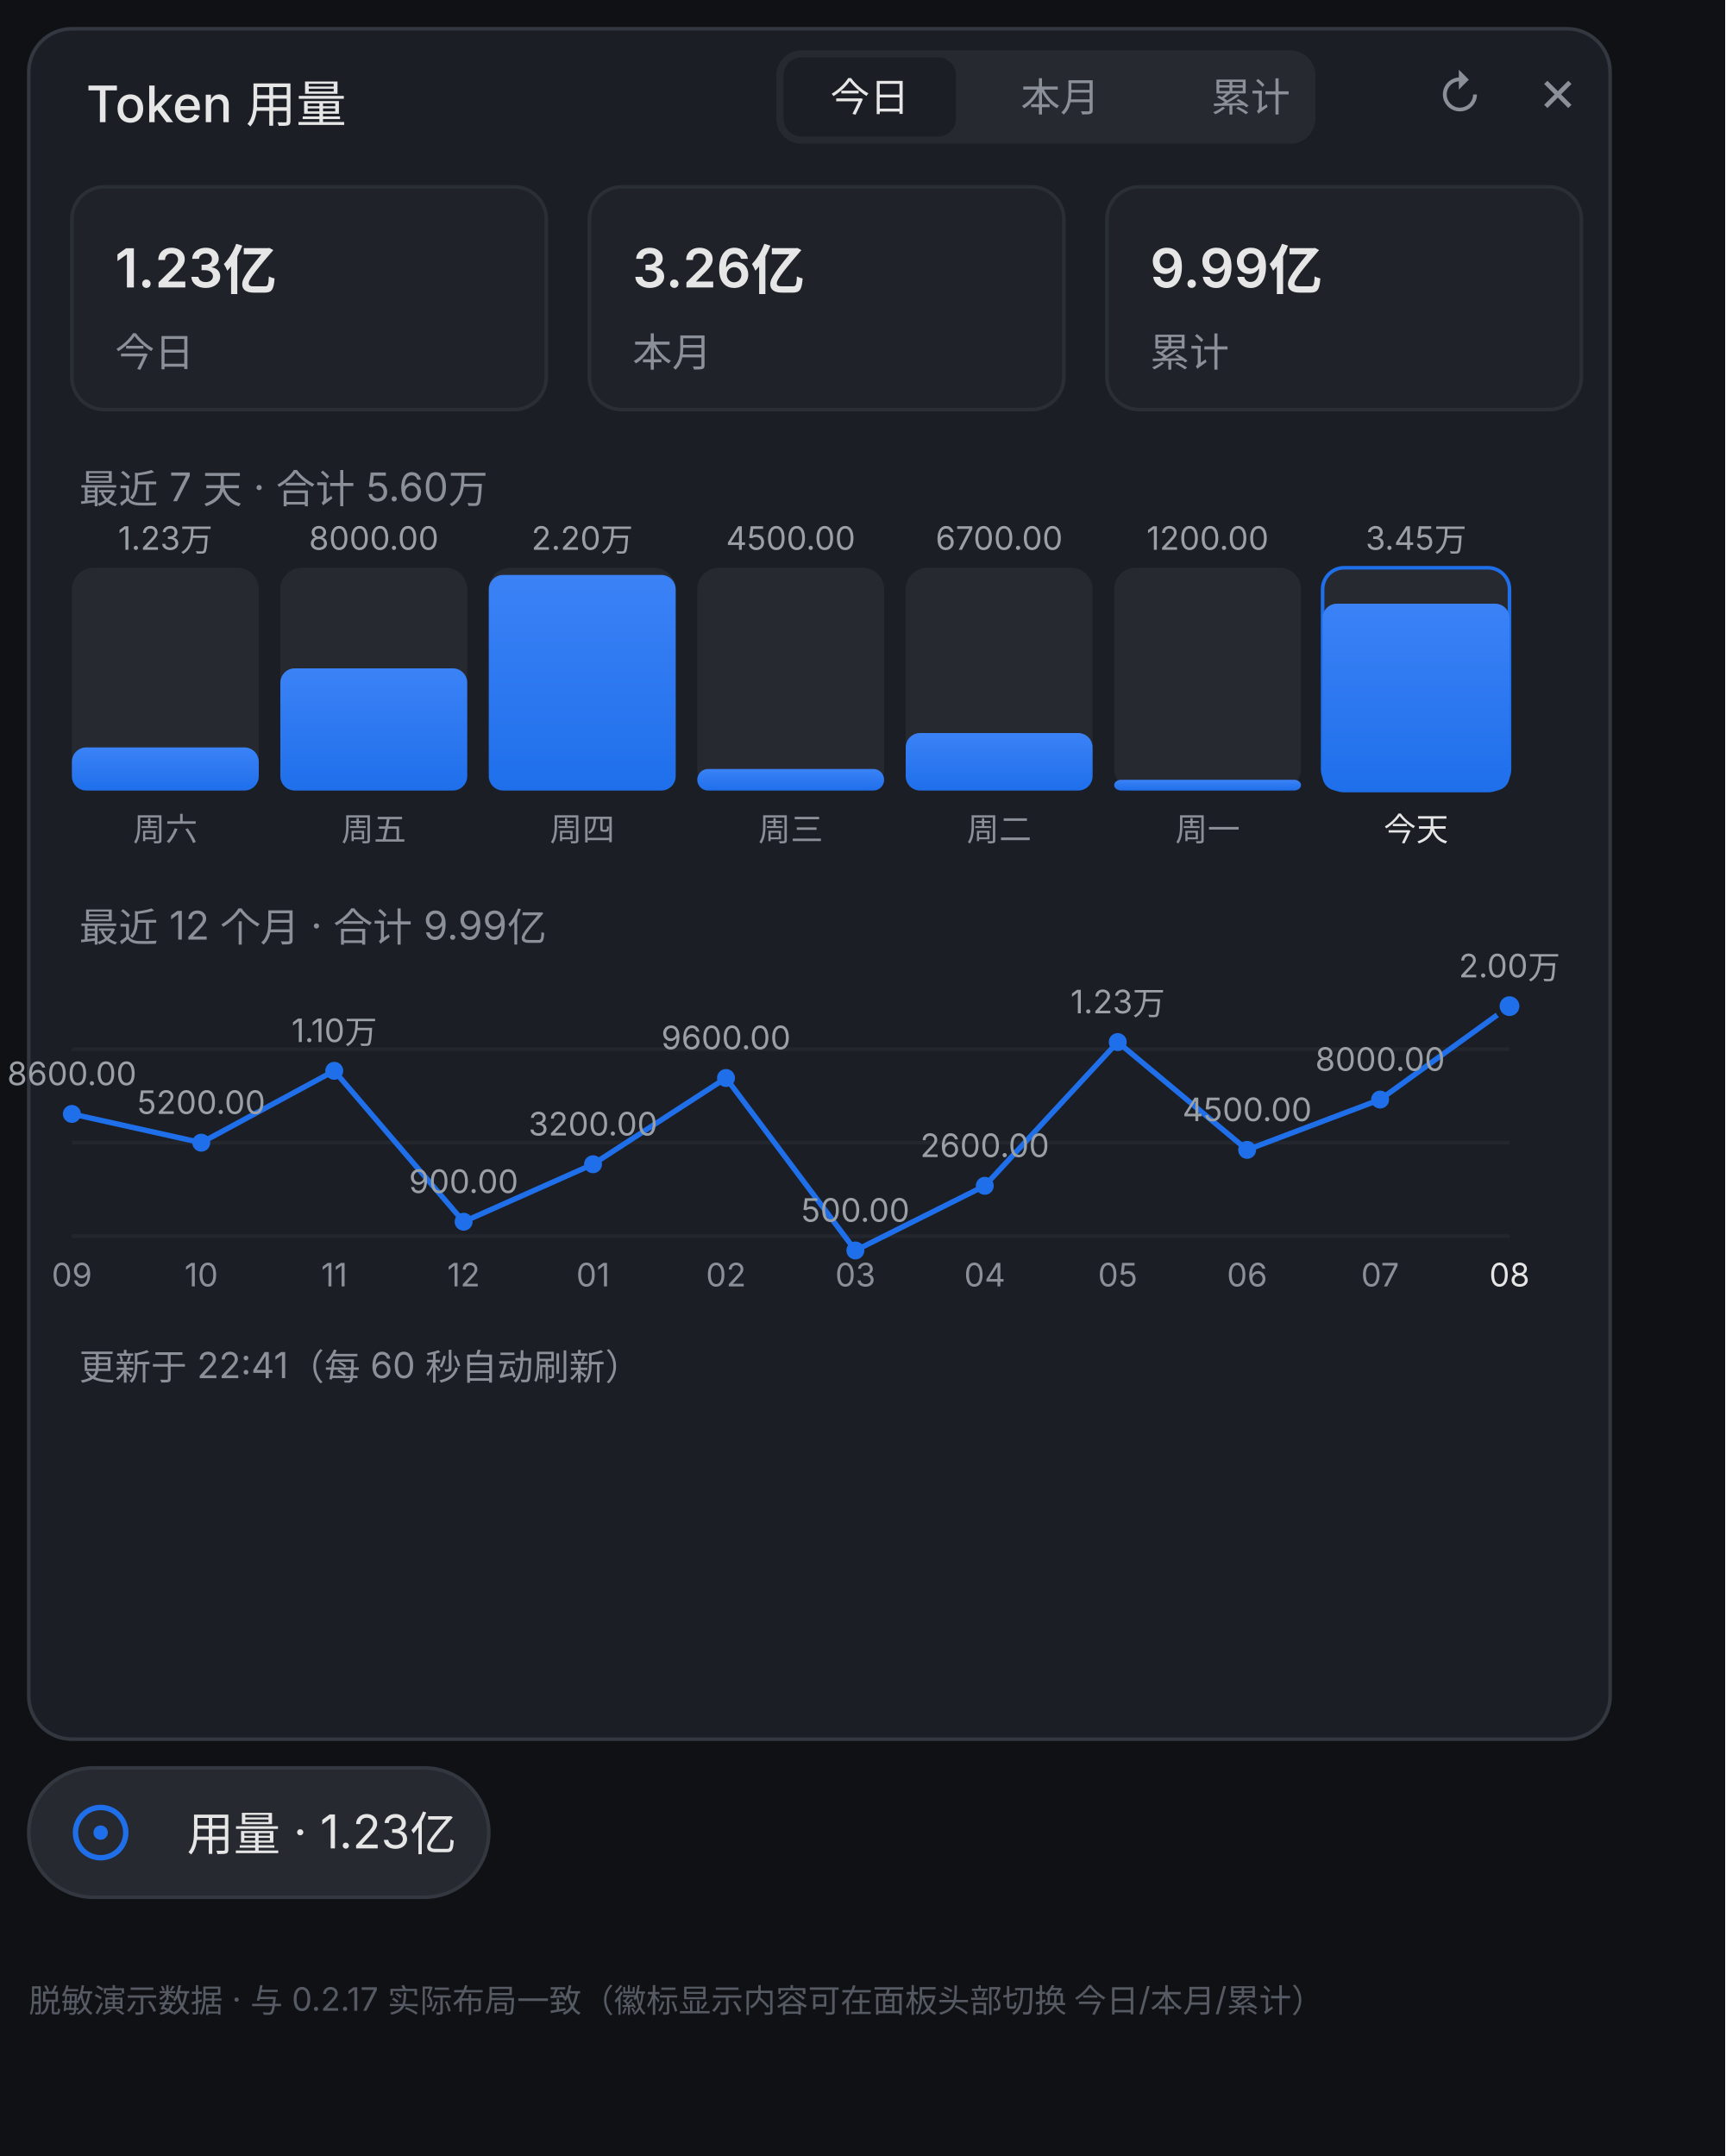
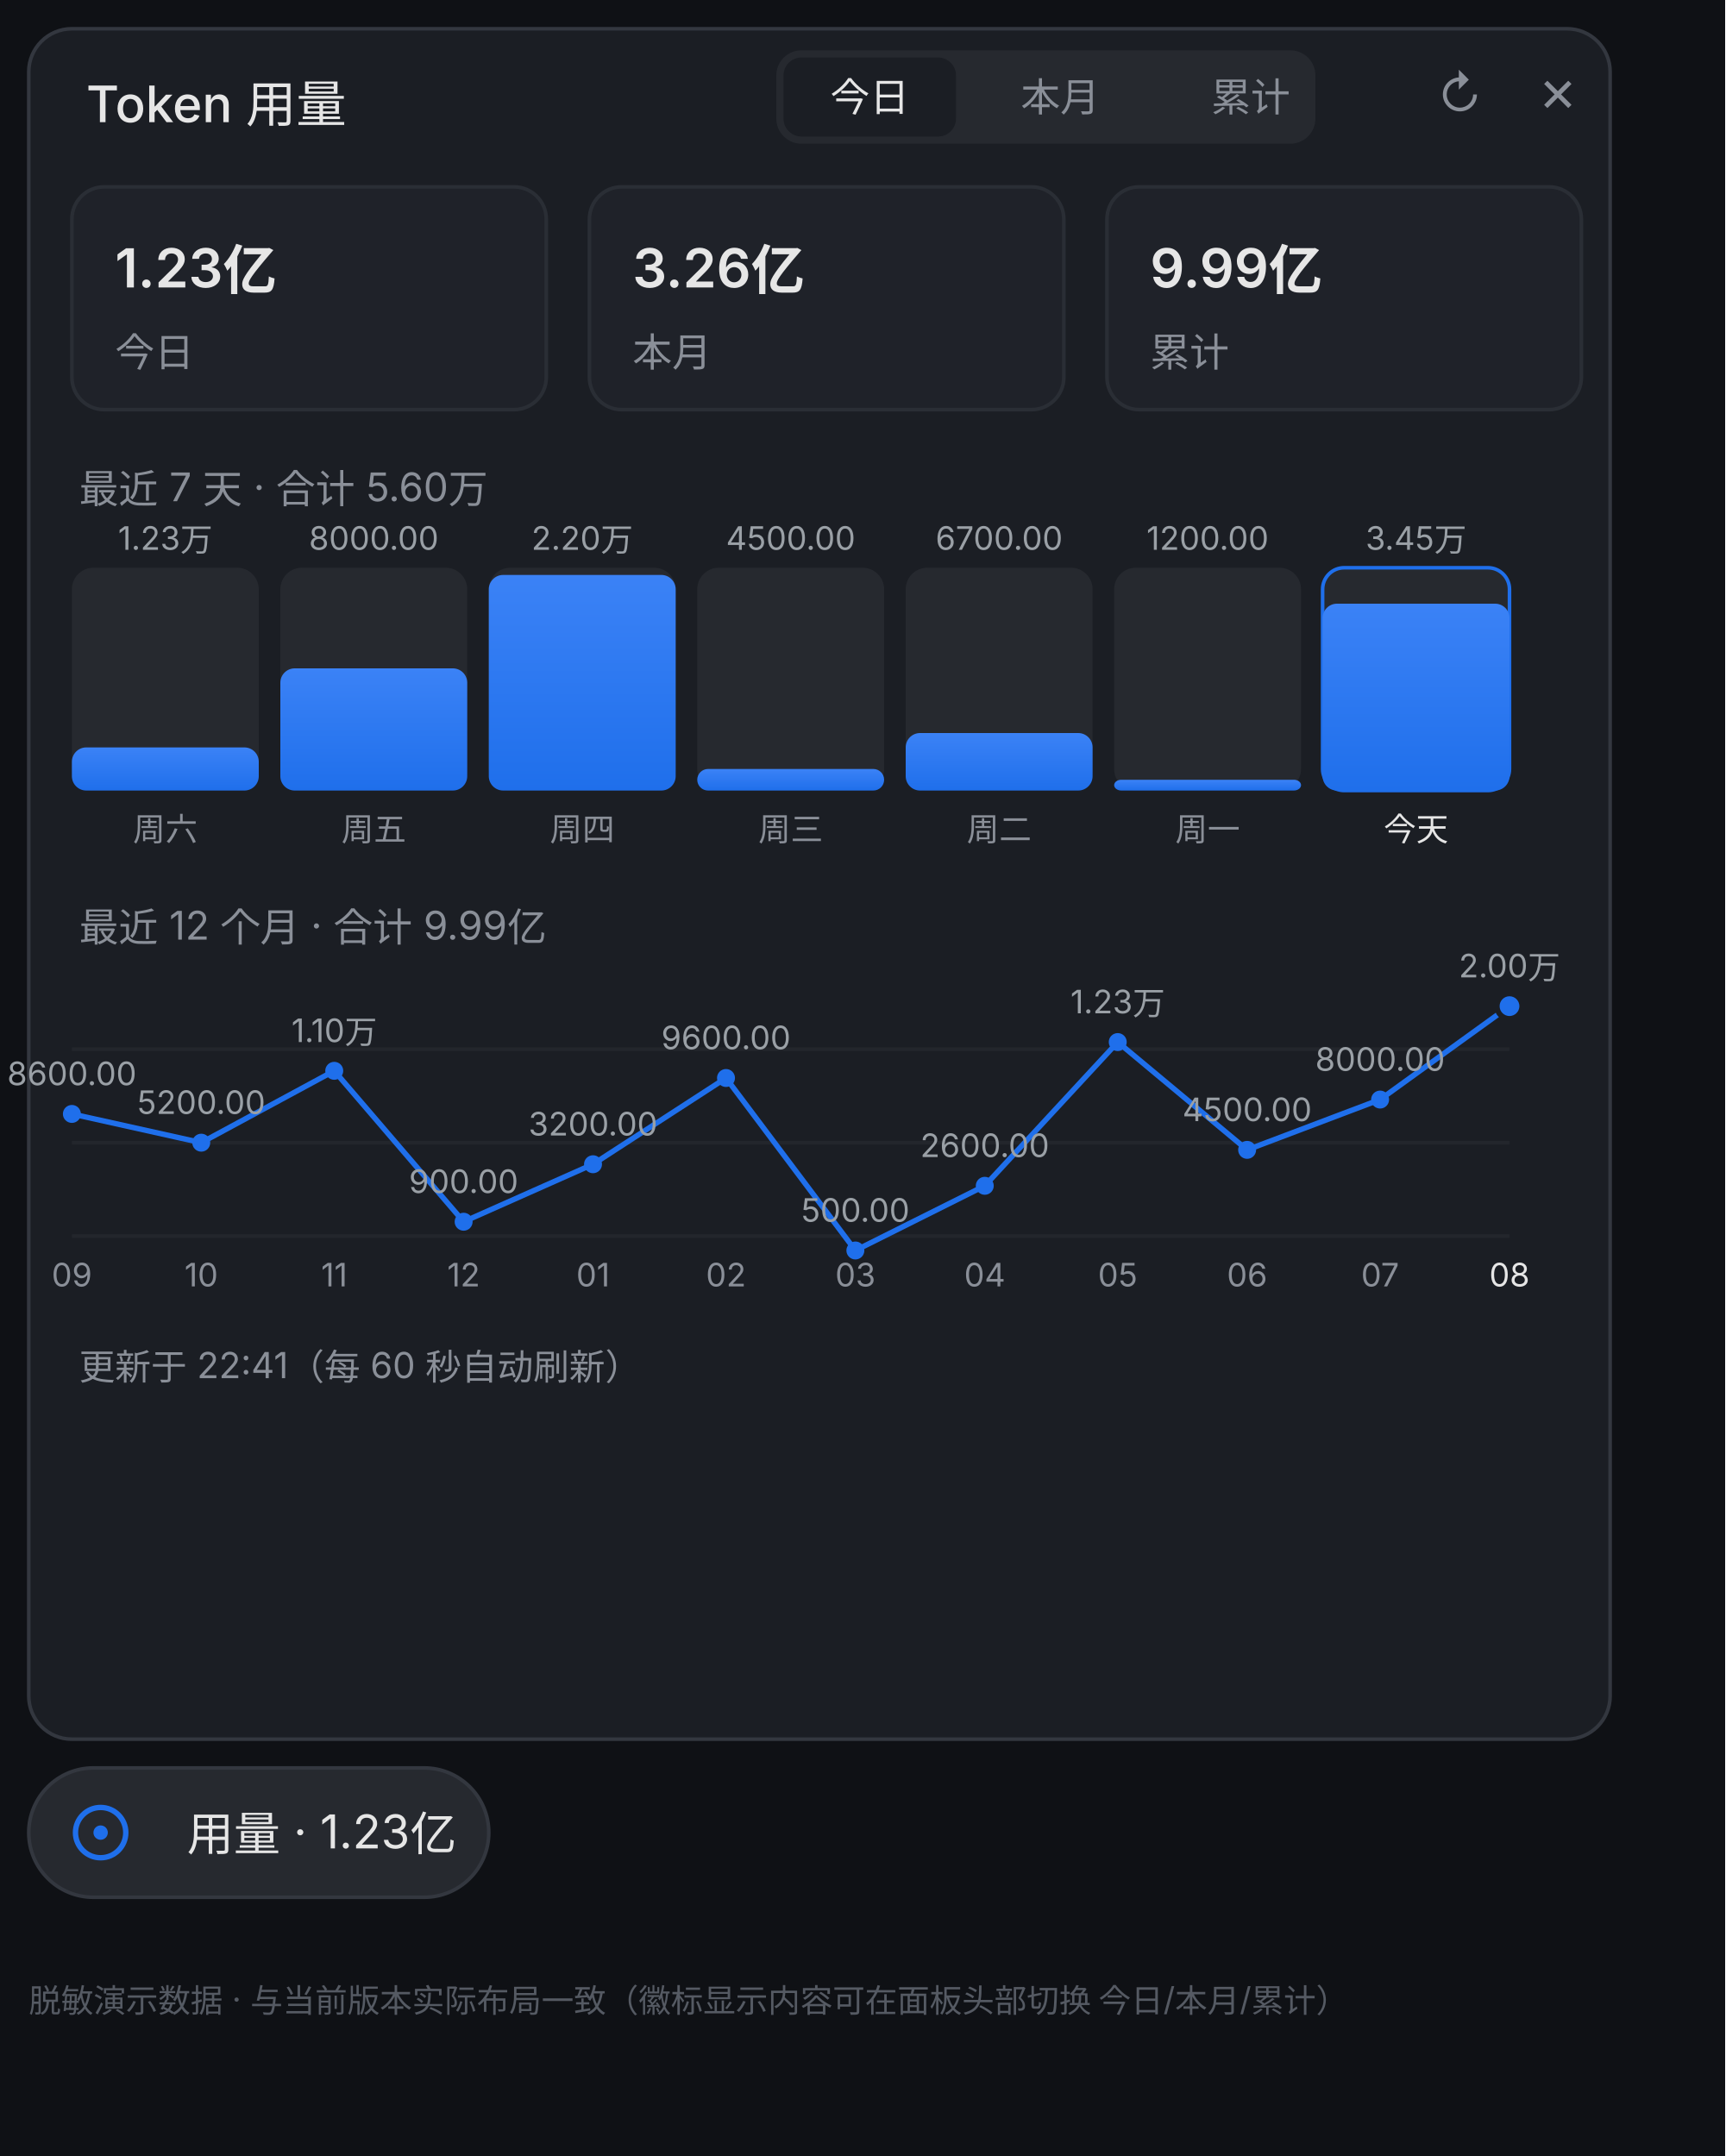
<svg xmlns="http://www.w3.org/2000/svg" width="480" height="600" viewBox="0 0 480 600" font-family="system-ui, -apple-system, 'Segoe UI', sans-serif">
  <defs>
    <linearGradient id="fill" x1="0" y1="0" x2="0" y2="1">
      <stop offset="0" stop-color="#3b82f6" />
      <stop offset="1" stop-color="#1f6feb" />
    </linearGradient>
  </defs>
  <rect x="0" y="0" width="480" height="600" fill="#0f1115" />
  <rect x="8" y="8" width="440" height="476" rx="12" fill="#1b1e24" stroke="#33373f" />
  <text x="24" y="34" fill="#e6e6e6" font-size="14" font-weight="500">Token 用量</text>
  <g>
    <rect x="216" y="14" width="150" height="26" rx="7" fill="#26292f" />
    <rect x="218" y="16" width="48" height="22" rx="5" fill="#1b1e24" />
    <text x="242" y="31" fill="#e6e6e6" font-size="11" text-anchor="middle">今日</text>
    <text x="295" y="31" fill="#8a8f98" font-size="11" text-anchor="middle">本月</text>
    <text x="348" y="31" fill="#8a8f98" font-size="11" text-anchor="middle">累计</text>
  </g>
  <circle cx="285" cy="27" r="0" />
  <text x="400" y="31" fill="#8a8f98" font-size="13">↻</text>
  <text x="428" y="31" fill="#8a8f98" font-size="13">✕</text>
  <g>
    <rect x="20" y="52" width="132" height="62" rx="9" fill="#1f2229" stroke="#2a2e35" />
    <text x="32" y="80" fill="#e6e6e6" font-size="15" font-weight="600">1.23亿</text>
    <text x="32" y="102" fill="#8a8f98" font-size="11">今日</text>
    <rect x="164" y="52" width="132" height="62" rx="9" fill="#1f2229" stroke="#2a2e35" />
    <text x="176" y="80" fill="#e6e6e6" font-size="15" font-weight="600">3.26亿</text>
    <text x="176" y="102" fill="#8a8f98" font-size="11">本月</text>
    <rect x="308" y="52" width="132" height="62" rx="9" fill="#1f2229" stroke="#2a2e35" />
    <text x="320" y="80" fill="#e6e6e6" font-size="15" font-weight="600">9.99亿</text>
    <text x="320" y="102" fill="#8a8f98" font-size="11">累计</text>
  </g>
  <text x="22" y="140" fill="#8a8f98" font-size="11">最近 7 天 · 合计 5.60万</text>
  <g>
    <rect x="20" y="158" width="52" height="62" rx="6" fill="#26292f" />
    <rect x="20" y="208" width="52" height="12" rx="4" fill="url(#fill)" />
    <text x="46" y="153" fill="#9aa0a6" font-size="9" text-anchor="middle">1.23万</text>
    <text x="46" y="234" fill="#8a8f98" font-size="9" text-anchor="middle">周六</text>
    <rect x="78" y="158" width="52" height="62" rx="6" fill="#26292f" />
    <rect x="78" y="186" width="52" height="34" rx="4" fill="url(#fill)" />
    <text x="104" y="153" fill="#9aa0a6" font-size="9" text-anchor="middle">8000.00</text>
    <text x="104" y="234" fill="#8a8f98" font-size="9" text-anchor="middle">周五</text>
    <rect x="136" y="158" width="52" height="62" rx="6" fill="#26292f" />
    <rect x="136" y="160" width="52" height="60" rx="4" fill="url(#fill)" />
    <text x="162" y="153" fill="#9aa0a6" font-size="9" text-anchor="middle">2.20万</text>
    <text x="162" y="234" fill="#8a8f98" font-size="9" text-anchor="middle">周四</text>
    <rect x="194" y="158" width="52" height="62" rx="6" fill="#26292f" />
    <rect x="194" y="214" width="52" height="6" rx="3" fill="url(#fill)" />
    <text x="220" y="153" fill="#9aa0a6" font-size="9" text-anchor="middle">4500.00</text>
    <text x="220" y="234" fill="#8a8f98" font-size="9" text-anchor="middle">周三</text>
    <rect x="252" y="158" width="52" height="62" rx="6" fill="#26292f" />
    <rect x="252" y="204" width="52" height="16" rx="4" fill="url(#fill)" />
    <text x="278" y="153" fill="#9aa0a6" font-size="9" text-anchor="middle">6700.00</text>
    <text x="278" y="234" fill="#8a8f98" font-size="9" text-anchor="middle">周二</text>
    <rect x="310" y="158" width="52" height="62" rx="6" fill="#26292f" />
    <rect x="310" y="217" width="52" height="3" rx="2" fill="url(#fill)" />
    <text x="336" y="153" fill="#9aa0a6" font-size="9" text-anchor="middle">1200.00</text>
    <text x="336" y="234" fill="#8a8f98" font-size="9" text-anchor="middle">周一</text>
    <rect x="368" y="158" width="52" height="62" rx="6" fill="#26292f" stroke="#1f6feb" />
    <rect x="368" y="168" width="52" height="52" rx="4" fill="url(#fill)" />
    <text x="394" y="153" fill="#9aa0a6" font-size="9" text-anchor="middle">3.45万</text>
    <text x="394" y="234" fill="#e6e6e6" font-size="9" text-anchor="middle">今天</text>
  </g>
  <text x="22" y="262" fill="#8a8f98" font-size="11">最近 12 个月 · 合计 9.99亿</text>
  <g>
    <line x1="20" y1="292" x2="420" y2="292" stroke="#23262c" stroke-width="1" />
    <line x1="20" y1="318" x2="420" y2="318" stroke="#23262c" stroke-width="1" />
    <line x1="20" y1="344" x2="420" y2="344" stroke="#23262c" stroke-width="1" />
    <polyline points="20,310 56,318 93,298 129,340 165,324 202,300 238,348 274,330 311,290 347,320 384,306 420,280" fill="none" stroke="#1f6feb" stroke-width="1.5" stroke-linejoin="round" stroke-linecap="round" />
    <g font-size="9" text-anchor="middle">
      <circle cx="20" cy="310" r="2.5" fill="#1f6feb" />
      <text x="20" y="302" fill="#9aa0a6">8600.00</text>
      <text x="20" y="358" fill="#8a8f98">09</text>
      <circle cx="56" cy="318" r="2.5" fill="#1f6feb" />
      <text x="56" y="310" fill="#9aa0a6">5200.00</text>
      <text x="56" y="358" fill="#8a8f98">10</text>
      <circle cx="93" cy="298" r="2.5" fill="#1f6feb" />
      <text x="93" y="290" fill="#9aa0a6">1.10万</text>
      <text x="93" y="358" fill="#8a8f98">11</text>
      <circle cx="129" cy="340" r="2.5" fill="#1f6feb" />
      <text x="129" y="332" fill="#9aa0a6">900.00</text>
      <text x="129" y="358" fill="#8a8f98">12</text>
      <circle cx="165" cy="324" r="2.5" fill="#1f6feb" />
      <text x="165" y="316" fill="#9aa0a6">3200.00</text>
      <text x="165" y="358" fill="#8a8f98">01</text>
      <circle cx="202" cy="300" r="2.5" fill="#1f6feb" />
      <text x="202" y="292" fill="#9aa0a6">9600.00</text>
      <text x="202" y="358" fill="#8a8f98">02</text>
      <circle cx="238" cy="348" r="2.5" fill="#1f6feb" />
      <text x="238" y="340" fill="#9aa0a6">500.00</text>
      <text x="238" y="358" fill="#8a8f98">03</text>
      <circle cx="274" cy="330" r="2.5" fill="#1f6feb" />
      <text x="274" y="322" fill="#9aa0a6">2600.00</text>
      <text x="274" y="358" fill="#8a8f98">04</text>
      <circle cx="311" cy="290" r="2.5" fill="#1f6feb" />
      <text x="311" y="282" fill="#9aa0a6">1.23万</text>
      <text x="311" y="358" fill="#8a8f98">05</text>
      <circle cx="347" cy="320" r="2.5" fill="#1f6feb" />
      <text x="347" y="312" fill="#9aa0a6">4500.00</text>
      <text x="347" y="358" fill="#8a8f98">06</text>
      <circle cx="384" cy="306" r="2.5" fill="#1f6feb" />
      <text x="384" y="298" fill="#9aa0a6">8000.00</text>
      <text x="384" y="358" fill="#8a8f98">07</text>
      <circle cx="420" cy="280" r="3.5" fill="#1f6feb" stroke="#1b1e24" stroke-width="1.5" />
      <text x="420" y="272" fill="#9aa0a6">2.00万</text>
      <text x="420" y="358" fill="#e6e6e6">08</text>
    </g>
  </g>
  <text x="22" y="384" fill="#8a8f98" font-size="10">更新于 22:41（每 60 秒自动刷新）</text>
  <g>
    <rect x="8" y="492" width="128" height="36" rx="18" fill="#26292f" stroke="#33373f" />
    <circle cx="28" cy="510" r="7" fill="none" stroke="#1f6feb" stroke-width="1.5" />
    <circle cx="28" cy="510" r="2" fill="#1f6feb" />
    <text x="52" y="515" fill="#e6e6e6" font-size="13">用量 · 1.23亿</text>
  </g>
-   <text x="8" y="560" fill="#555a63" font-size="9">脱敏演示数据 · 与 0.2.17 实际布局一致（徽标显示内容可在面板头部切换 今日/本月/累计）</text>
+   <text x="8" y="560" fill="#555a63" font-size="9">脱敏演示数据 · 与当前版本实际布局一致（徽标显示内容可在面板头部切换 今日/本月/累计）</text>
</svg>
